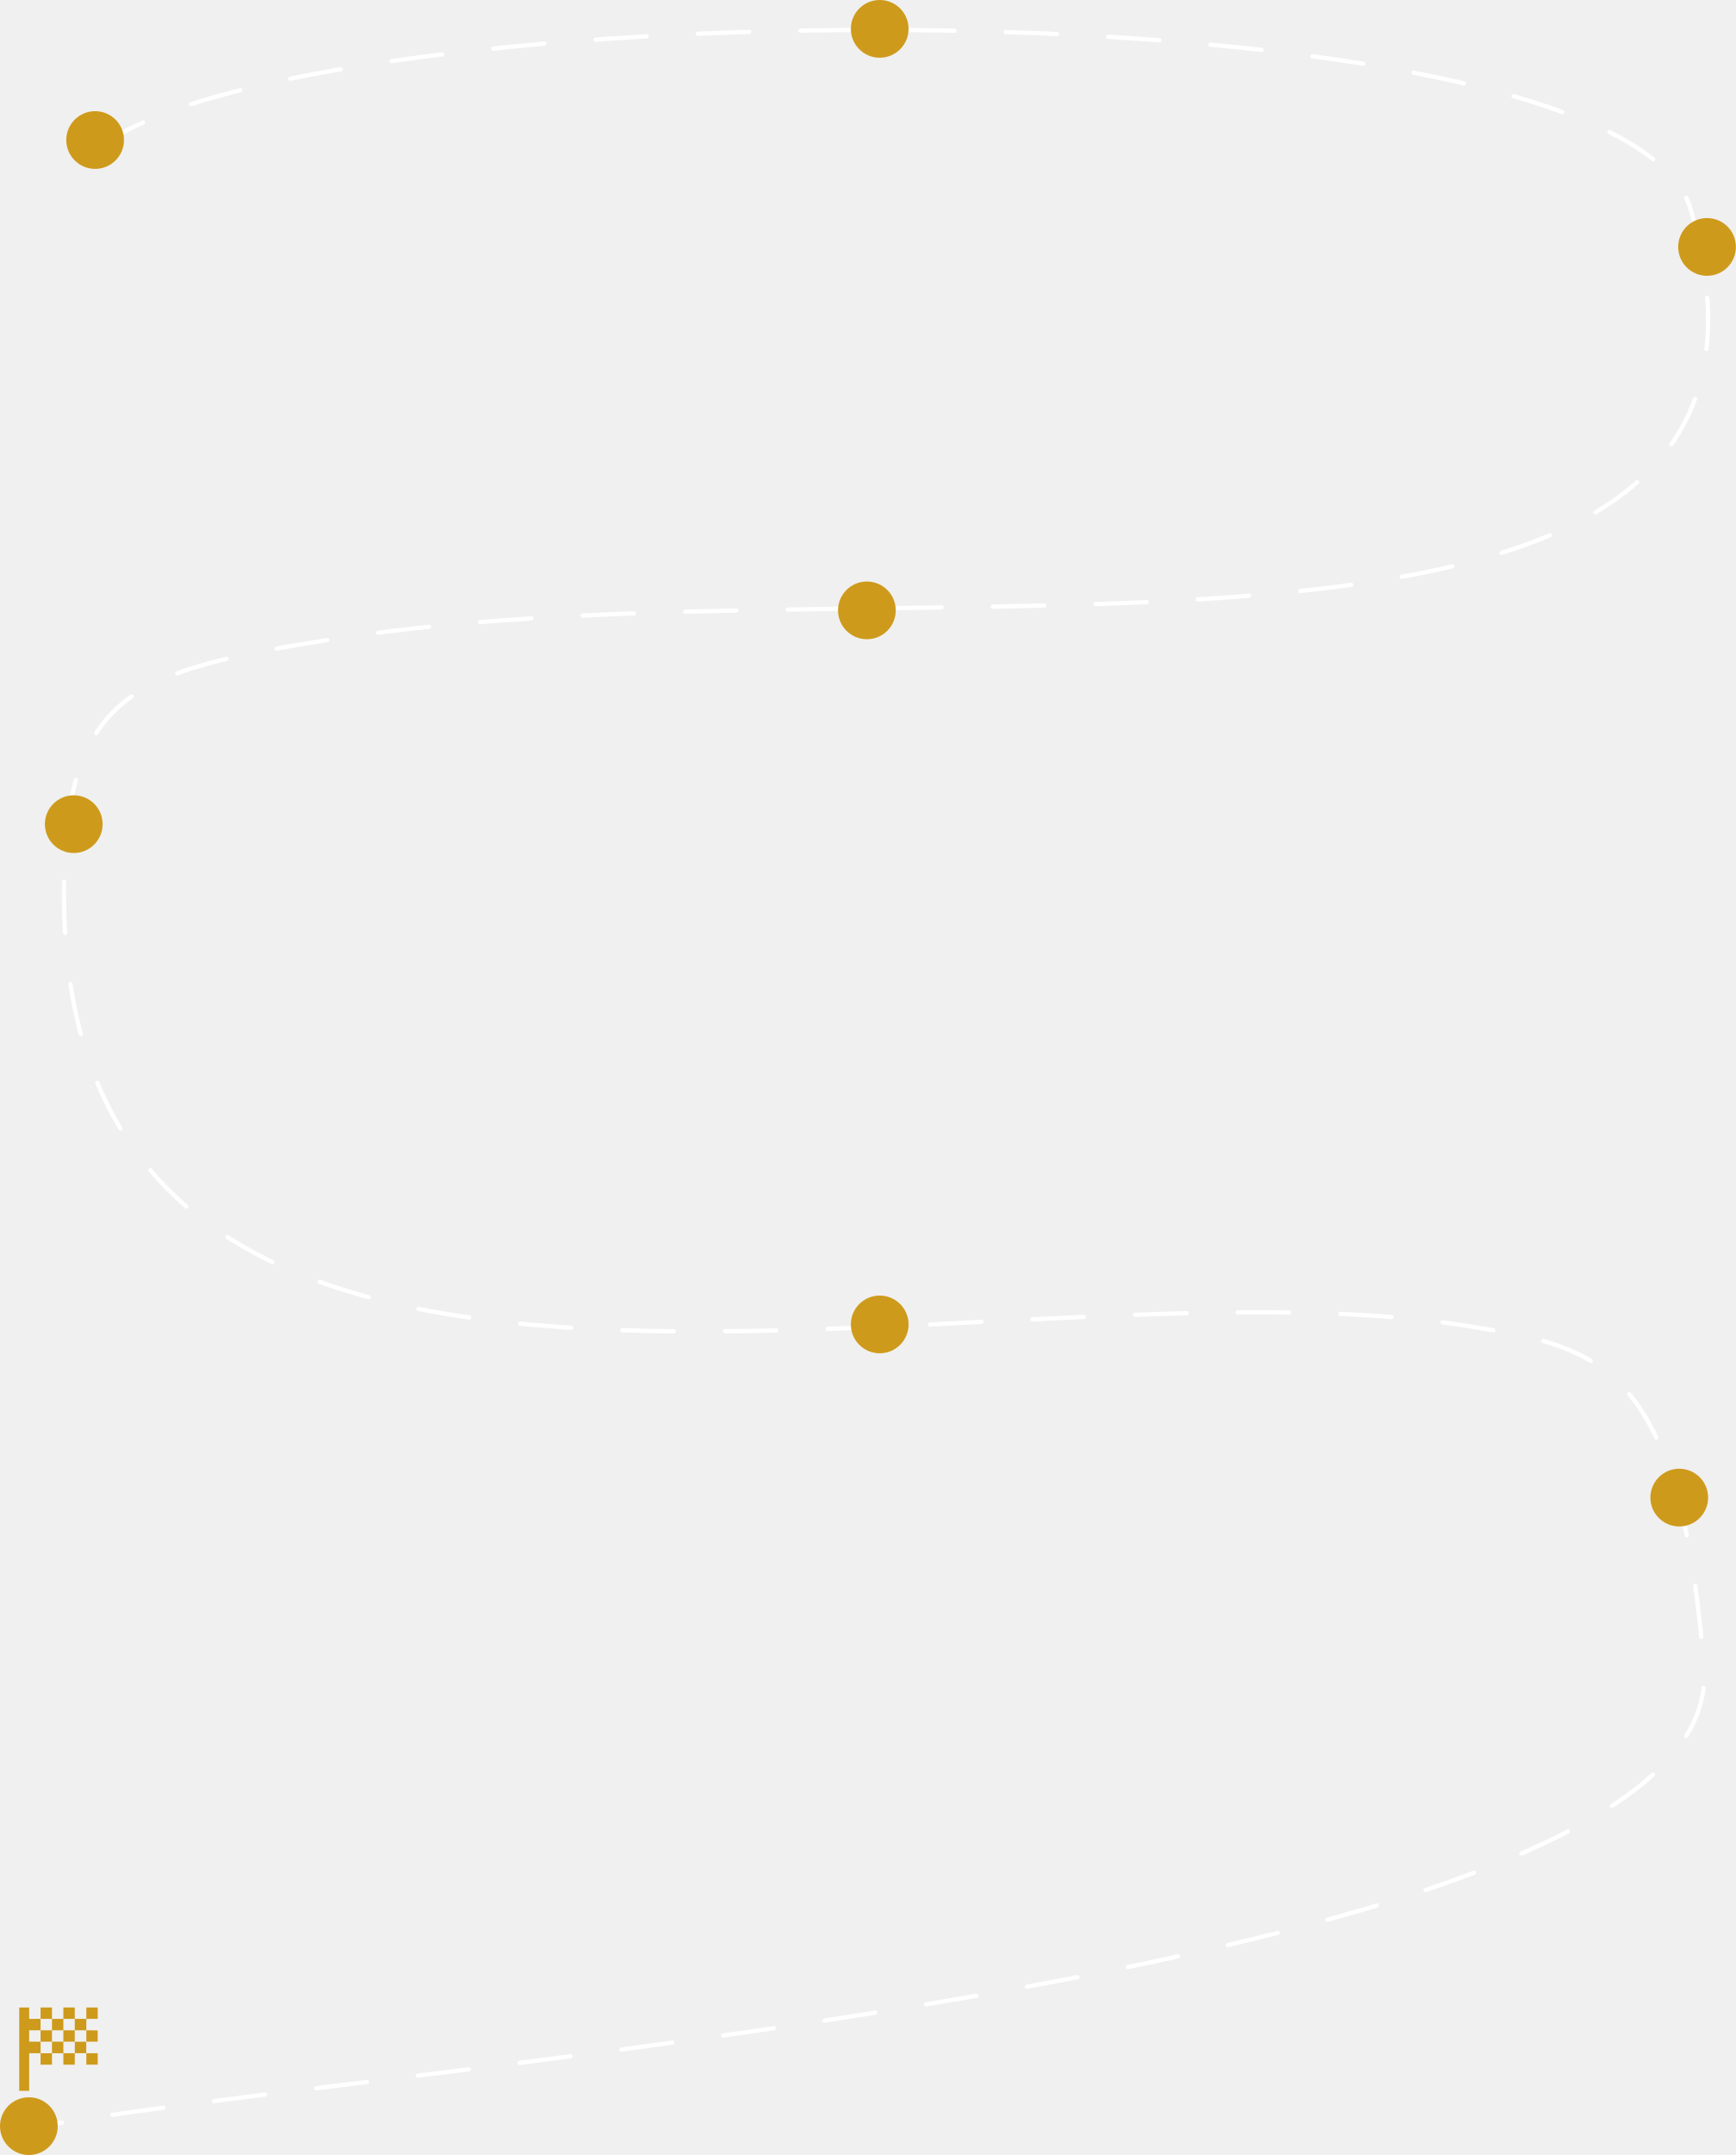
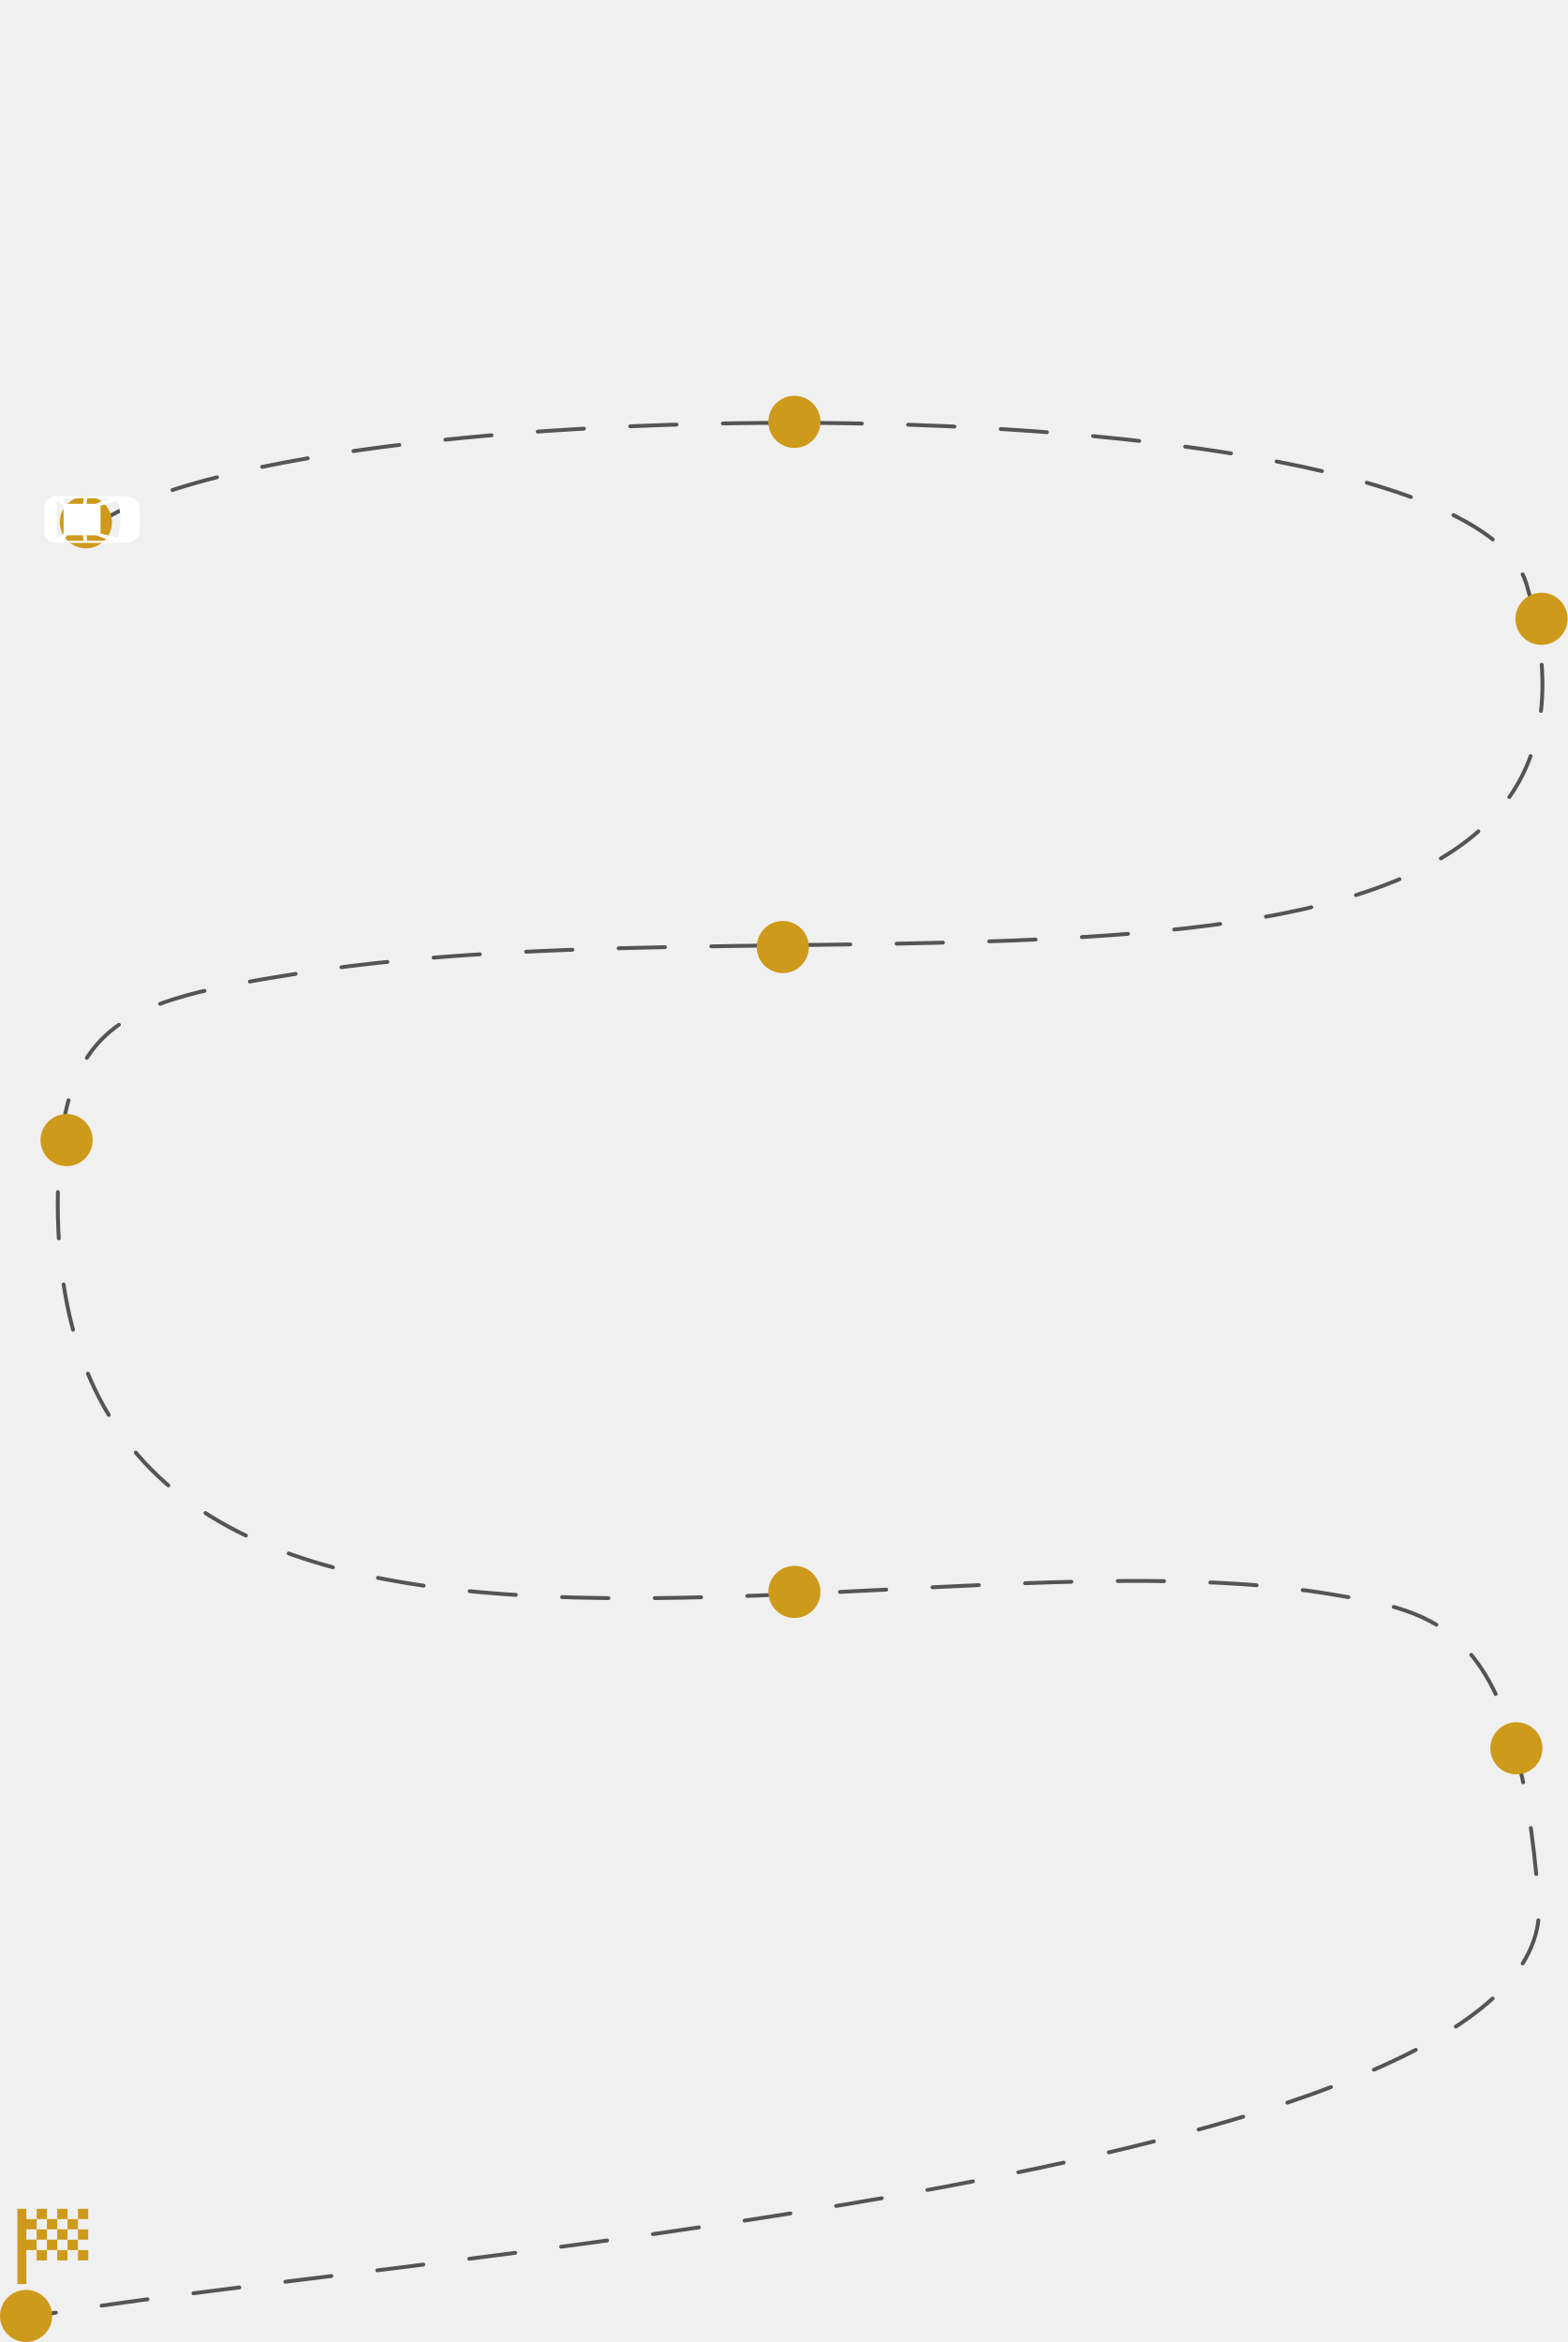
- <svg xmlns="http://www.w3.org/2000/svg" width="812" height="1008" viewBox="0 0 812 1008" fill="none">
-   <path d="M46.225 69.334C140.738 -6.22 759.063 -11.438 790.813 97.855C864.216 350.536 427.154 255.968 155.61 298.999C62.408 313.769 29.913 323.517 29.913 418.085C29.913 727.808 463.207 583.338 688.253 620.5C745.824 630.007 786.015 635.741 797.049 780.345C808.084 924.949 181.997 964.978 16 995" stroke="white" stroke-width="2" stroke-linecap="round" stroke-dasharray="24 24" />
-   <circle cx="411.5" cy="13.5" r="13.5" fill="#CE9A1B" />
-   <path d="M58 65.5C58 72.956 51.956 79 44.5 79C37.044 79 31 72.956 31 65.5C31 58.044 37.044 52 44.5 52C51.956 52 58 58.044 58 65.5Z" fill="#CE9A1B" />
-   <circle cx="798.5" cy="115.5" r="13.5" fill="#CE9A1B" />
-   <circle cx="405.5" cy="285.5" r="13.5" fill="#CE9A1B" />
-   <path d="M799 700.5C799 707.956 792.956 714 785.5 714C778.044 714 772 707.956 772 700.5C772 693.044 778.044 687 785.5 687C792.956 687 799 693.044 799 700.5Z" fill="#CE9A1B" />
-   <path d="M425 619.5C425 626.956 418.956 633 411.5 633C404.044 633 398 626.956 398 619.5C398 612.044 404.044 606 411.5 606C418.956 606 425 612.044 425 619.5Z" fill="#CE9A1B" />
-   <path d="M48 385.5C48 392.956 41.956 399 34.5 399C27.044 399 21 392.956 21 385.5C21 378.044 27.044 372 34.5 372C41.956 372 48 378.044 48 385.5Z" fill="#CE9A1B" />
-   <circle cx="13.5" cy="994.5" r="13.5" fill="#CE9A1B" />
-   <path d="M9 958.5V978H11.323H13.646V969.202V960.404H16.312H18.979V963.07V965.736H21.645H24.311V963.07V960.404H26.977H29.643V963.07V965.736H32.309H34.975V963.07V960.404H32.309H29.643V957.7V954.996H32.309H34.975V952.33V949.664H37.679H40.383V952.33V954.996H43.049H45.715L45.7 952.345L45.677 949.702L43.034 949.679L40.383 949.664V946.998V944.332H43.049H45.715V941.666V939H43.049H40.383V941.666V944.332H37.679H34.975V941.666V939H32.309H29.643V941.666V944.332H26.977H24.311V941.666V939H21.645H18.979V941.666V944.332H16.312H13.646V941.666V939H11.323H9V958.5ZM24.311 946.998V949.664H26.977H29.643V946.998V944.332H32.309H34.975V946.998V949.664H32.309H29.643V952.33V954.996H26.977H24.311V957.7V960.404H21.645H18.979V957.7V954.996H16.312H13.646V952.33V949.664H16.312H18.979V946.998V944.332H21.645H24.311V946.998Z" fill="#CE9A1B" />
-   <path d="M18.979 952.33V954.996H21.645H24.311V952.33V949.664H21.645H18.979V952.33Z" fill="#CE9A1B" />
-   <path d="M35.013 955.087C34.99 955.141 34.982 956.352 34.99 957.776L35.013 960.366H37.679H40.345V957.7V955.034L37.694 955.011C35.607 954.996 35.036 955.011 35.013 955.087Z" fill="#CE9A1B" />
-   <path d="M40.383 963.07V965.736H43.049H45.715V963.07V960.404H43.049H40.383V963.07Z" fill="#CE9A1B" />
+ <svg xmlns="http://www.w3.org/2000/svg" width="812" height="1213" viewBox="0 0 812 1213" fill="none">
+   <path d="M46.225 274.334C140.738 198.779 759.063 193.562 790.813 302.854C864.216 555.536 427.154 460.968 155.61 503.999C62.408 518.768 29.913 528.516 29.913 623.084C29.913 932.807 463.207 788.337 688.253 825.5C745.824 835.006 786.015 840.741 797.049 985.345C808.084 1129.95 181.997 1169.98 16 1200" stroke="#545454" stroke-width="2" stroke-linecap="round" stroke-dasharray="24 24" />
+   <circle cx="411.5" cy="218.5" r="13.5" fill="#CE9A1B" />
+   <path d="M58 270.5C58 277.955 51.956 284 44.5 284C37.044 284 31 277.955 31 270.5C31 263.044 37.044 257 44.5 257C51.956 257 58 263.044 58 270.5Z" fill="#CE9A1B" />
+   <circle cx="798.5" cy="320.5" r="13.5" fill="#CE9A1B" />
+   <circle cx="405.5" cy="490.5" r="13.5" fill="#CE9A1B" />
+   <path d="M799 905.5C799 912.955 792.956 919 785.5 919C778.044 919 772 912.955 772 905.5C772 898.044 778.044 892 785.5 892C792.956 892 799 898.044 799 905.5Z" fill="#CE9A1B" />
+   <path d="M425 824.5C425 831.955 418.956 838 411.5 838C404.044 838 398 831.955 398 824.5C398 817.044 404.044 811 411.5 811C418.956 811 425 817.044 425 824.5Z" fill="#CE9A1B" />
+   <path d="M48 590.5C48 597.955 41.956 604 34.5 604C27.044 604 21 597.955 21 590.5C21 583.044 27.044 577 34.5 577C41.956 577 48 583.044 48 590.5Z" fill="#CE9A1B" />
+   <circle cx="13.5" cy="1199.5" r="13.5" fill="#CE9A1B" />
+   <path d="M9 1163.5V1183H11.323H13.646V1174.2V1165.4H16.312H18.979V1168.07V1170.74H21.645H24.311V1168.07V1165.4H26.977H29.643V1168.07V1170.74H32.309H34.975V1168.07V1165.4H32.309H29.643V1162.7V1160H32.309H34.975V1157.33V1154.66H37.679H40.383V1157.33V1160H43.049H45.715L45.7 1157.34L45.677 1154.7L43.034 1154.68L40.383 1154.66V1152V1149.33H43.049H45.715V1146.67V1144H43.049H40.383V1146.67V1149.33H37.679H34.975V1146.67V1144H32.309H29.643V1146.67V1149.33H26.977H24.311V1146.67V1144H21.645H18.979V1146.67V1149.33H16.312H13.646V1146.67V1144H11.323H9V1163.5ZM24.311 1152V1154.66H26.977H29.643V1152V1149.33H32.309H34.975V1152V1154.66H32.309H29.643V1157.33V1160H26.977H24.311V1162.7V1165.4H21.645H18.979V1162.7V1160H16.312H13.646V1157.33V1154.66H16.312H18.979V1152V1149.33H21.645H24.311V1152Z" fill="#CE9A1B" />
+   <path d="M18.979 1157.33V1160H21.645H24.311V1157.33V1154.66H21.645H18.979V1157.33Z" fill="#CE9A1B" />
+   <path d="M35.013 1160.09C34.99 1160.14 34.982 1161.35 34.99 1162.78L35.013 1165.37H37.679H40.345V1162.7V1160.03L37.694 1160.01C35.607 1160 35.036 1160.01 35.013 1160.09Z" fill="#CE9A1B" />
+   <path d="M40.383 1168.07V1170.74H43.049H45.715V1168.07V1165.4H43.049H40.383V1168.07Z" fill="#CE9A1B" />
+   <path d="M72.272 275.231L72.272 262.912C72.272 259.646 68.64 257 65.375 257L28.913 257C25.648 257 23 259.646 23 262.912L23 275.231C23 278.495 25.647 281.144 28.913 281.144L65.375 281.144C68.64 281.142 72.272 278.495 72.272 275.231ZM57.409 280.108L45.188 280.108L44.82 277.249L49.855 277.249L57.409 280.108ZM60.986 278.608C56.901 277.543 52.071 276.283 52.071 276.283L52.071 261.859L60.986 259.531C60.986 259.531 64.148 268.838 60.986 278.608ZM49.525 260.927L44.819 260.927L45.185 258.066L57.08 258.066L49.525 260.927ZM32.527 258.066L43.38 258.066L43.02 260.927L34.434 260.927L32.527 258.066ZM29.443 259.698L32.938 262.021L32.938 276.448L29.443 278.773L29.443 259.698ZM34.762 277.249L43.009 277.249L43.381 280.108L32.854 280.108L34.762 277.249Z" fill="white" />
</svg>
